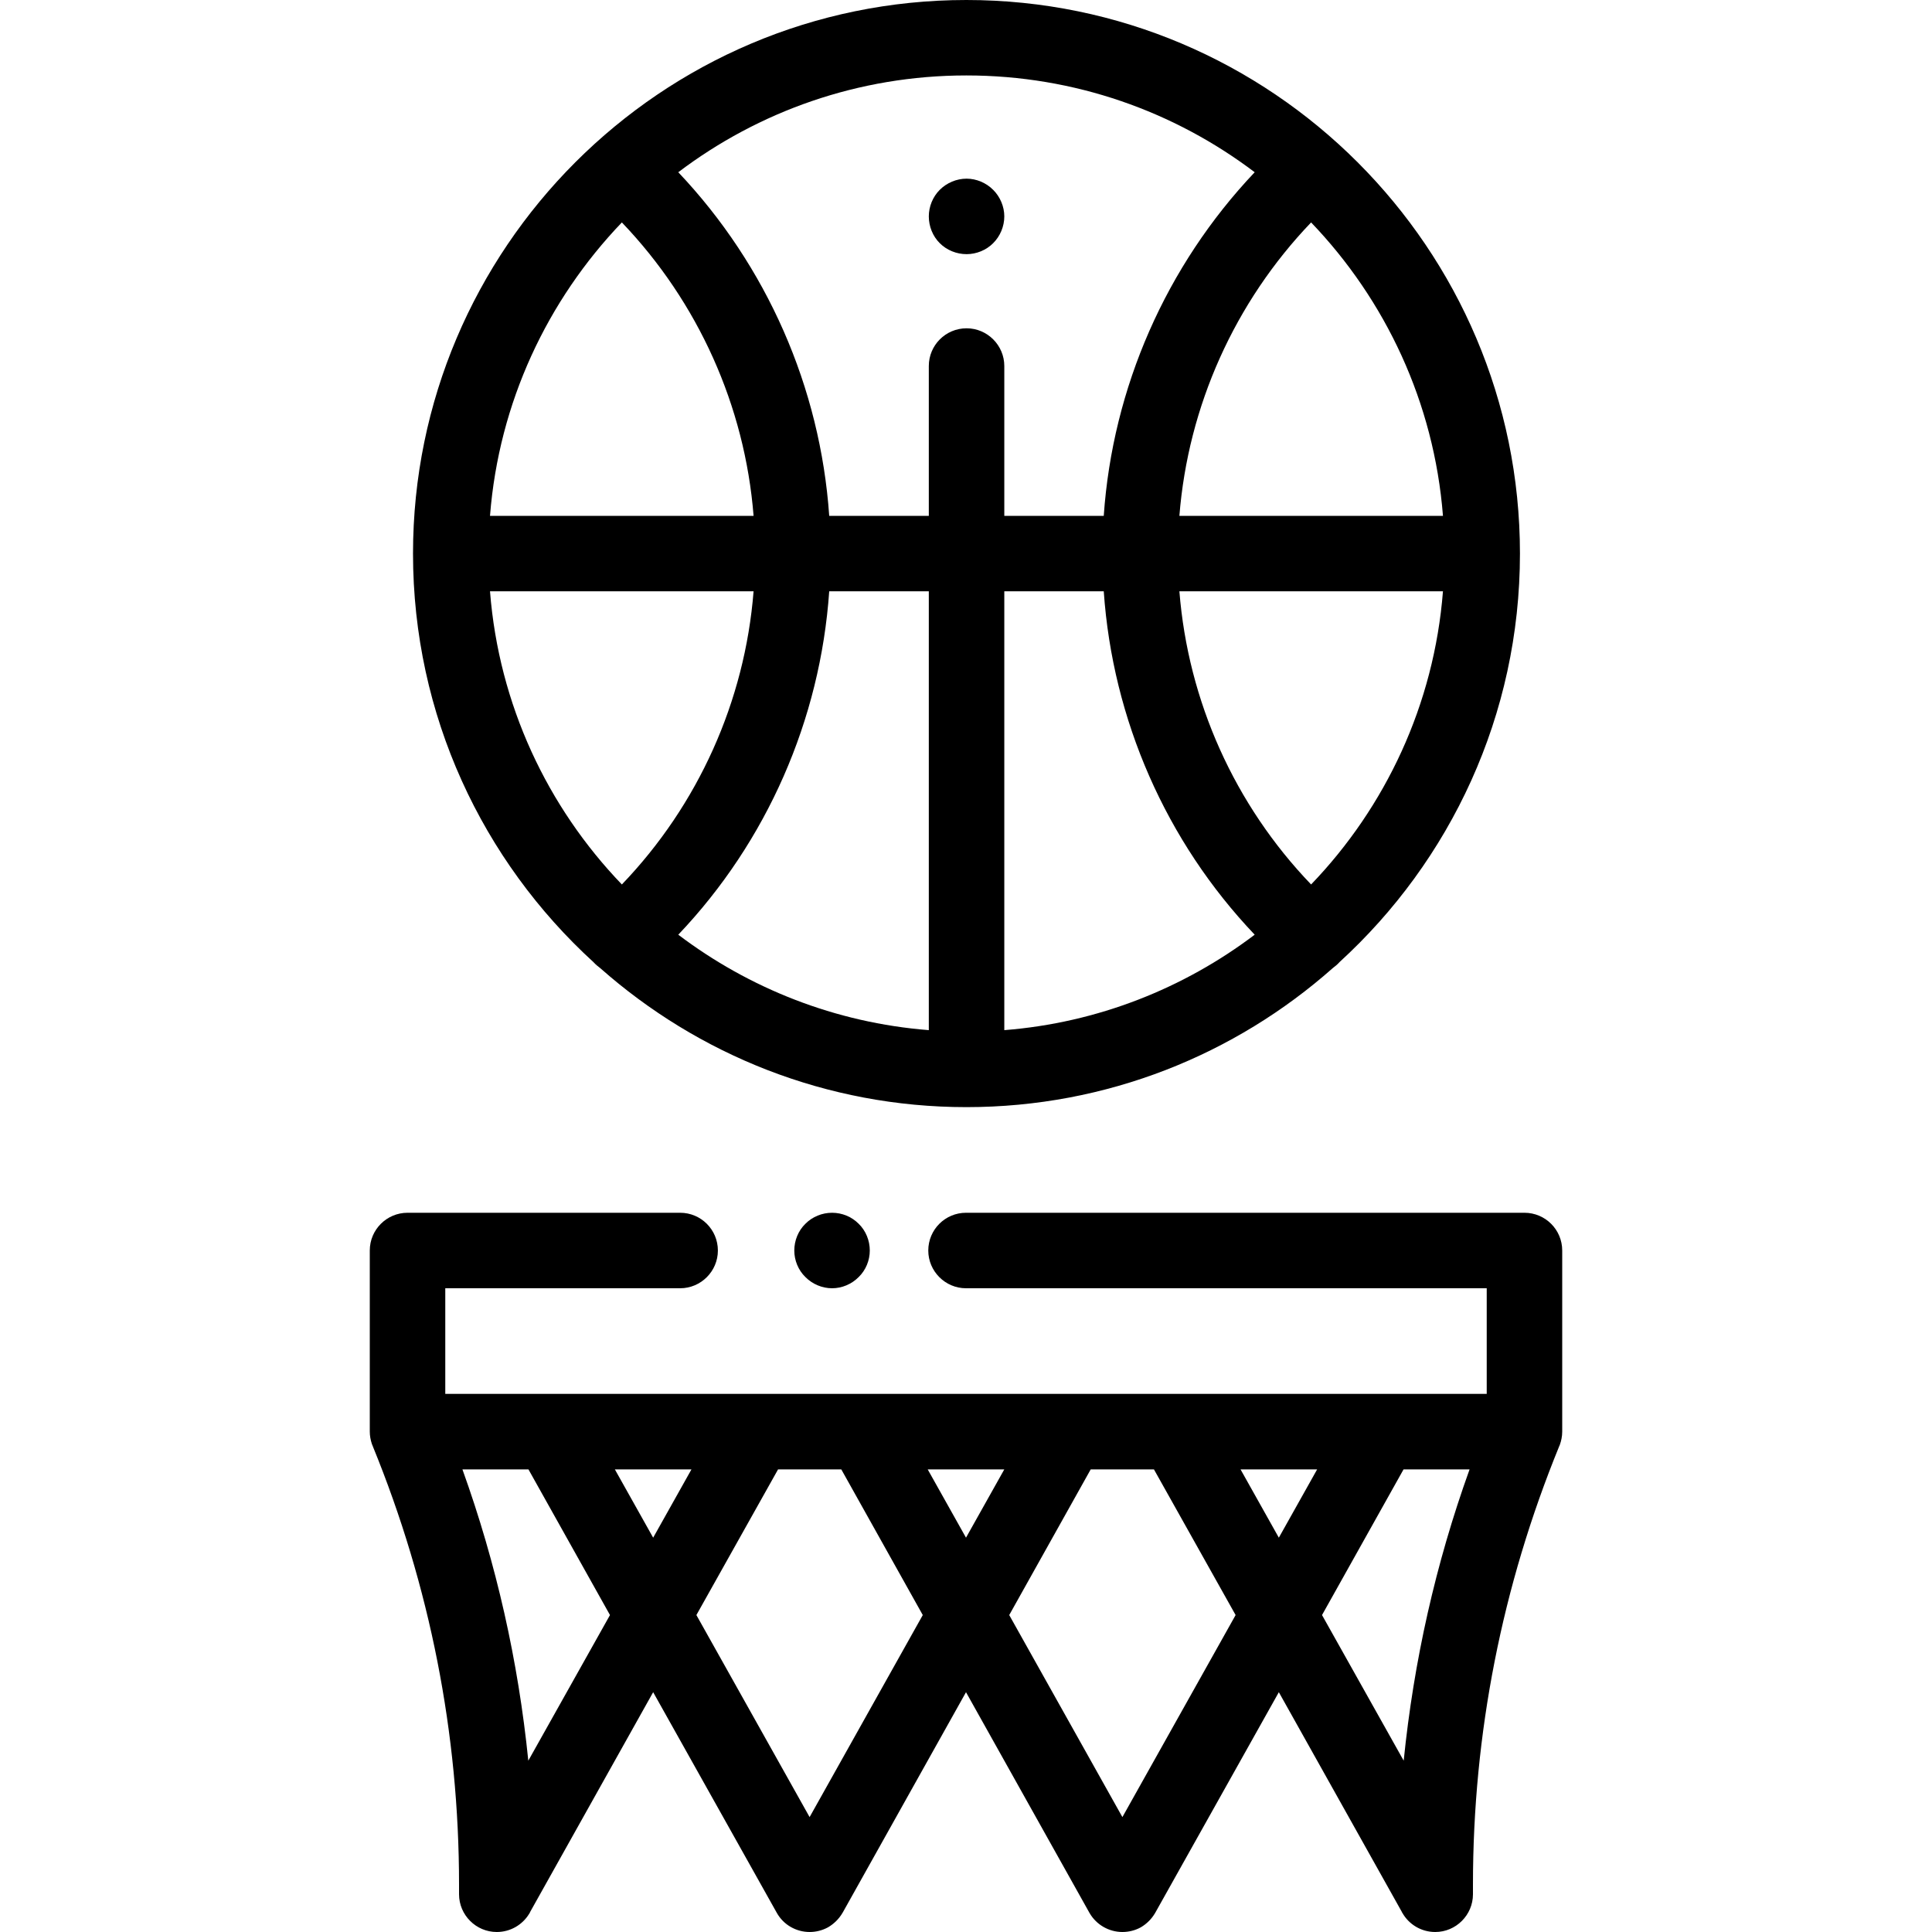
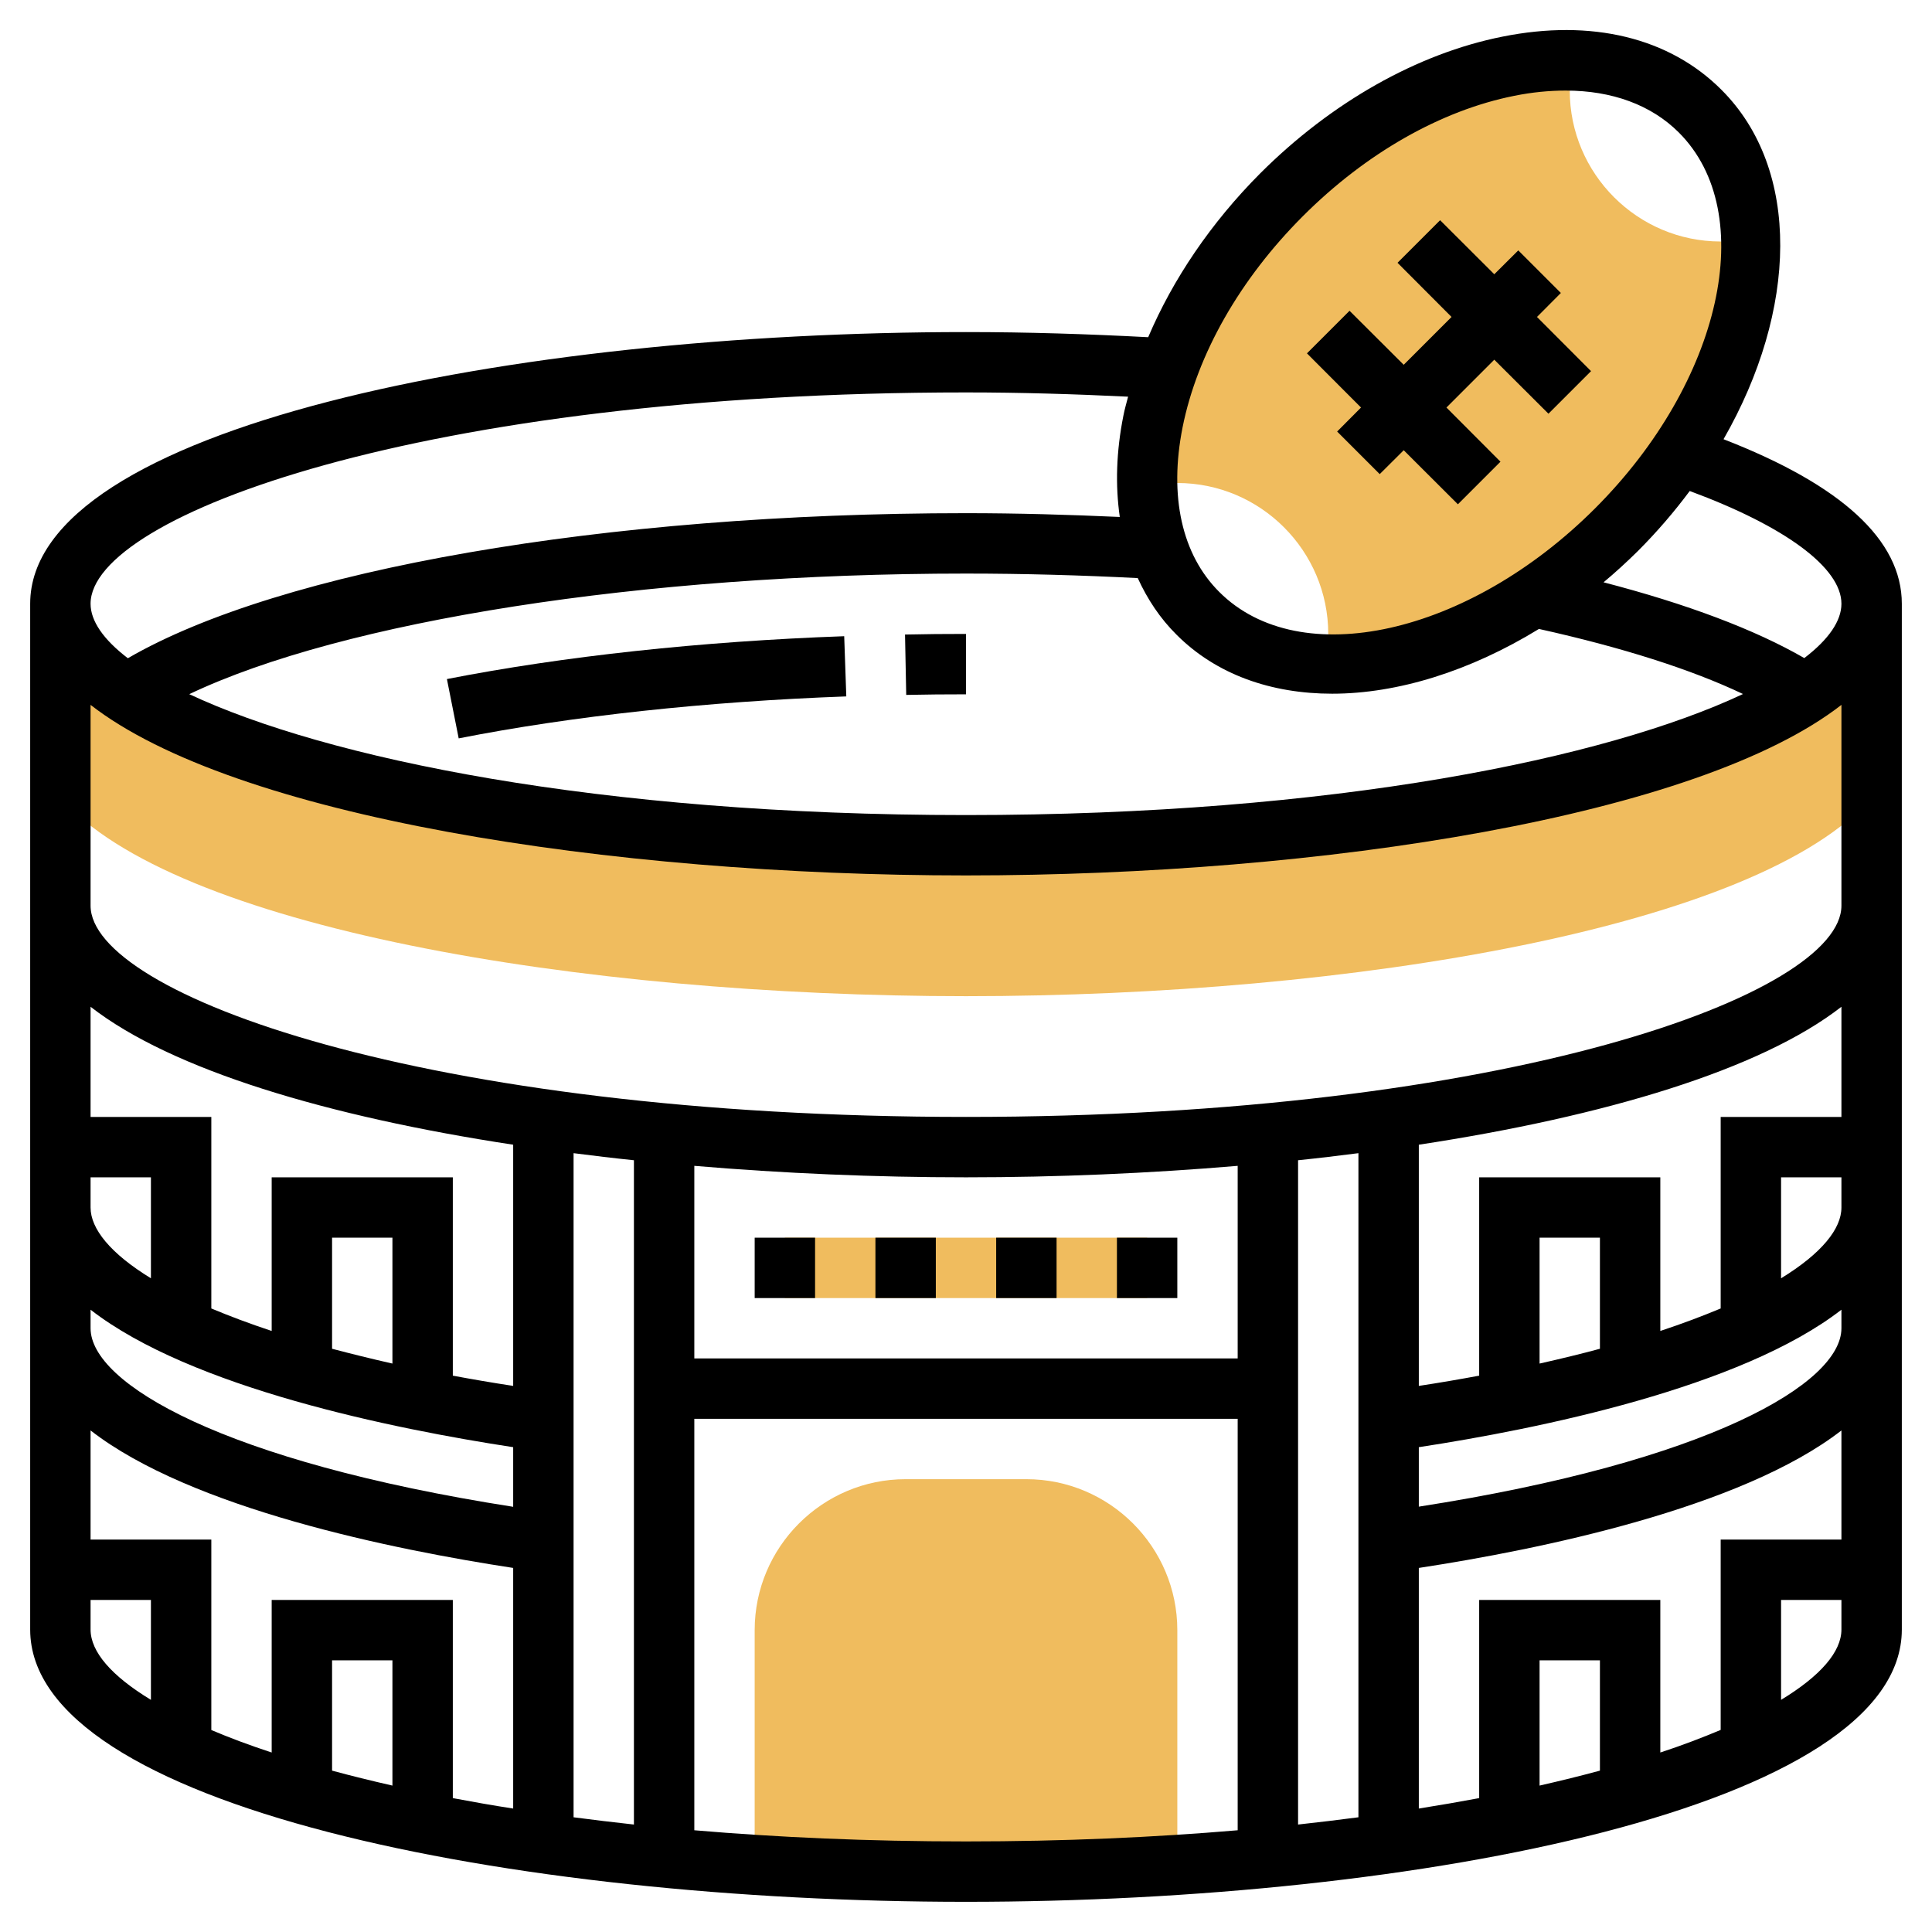
- <svg xmlns="http://www.w3.org/2000/svg" width="40pt" height="40pt" viewBox="0 0 40 40" version="1.1">
+ <svg xmlns="http://www.w3.org/2000/svg" width="50pt" height="50pt" viewBox="0 0 50 50" version="1.1">
  <g id="surface1">
-     <path style=" stroke:none;fill-rule:nonzero;fill:rgb(0%,0%,0%);fill-opacity:1;" d="M 12.289 19.922 C 12.289 19.922 12.289 19.926 12.293 19.926 C 12.332 19.969 12.379 20.008 12.426 20.043 C 14.449 21.832 17.105 22.922 20.008 22.922 C 22.918 22.922 25.574 21.832 27.594 20.043 C 27.641 20.008 27.688 19.969 27.727 19.926 C 27.73 19.926 27.73 19.922 27.73 19.922 C 30.027 17.824 31.469 14.809 31.469 11.461 C 31.469 5.141 26.328 0 20.008 0 C 13.691 0 8.551 5.141 8.551 11.461 C 8.551 14.809 9.992 17.824 12.289 19.922 Z M 19.23 12.242 L 19.23 21.328 C 17.293 21.176 15.508 20.461 14.043 19.352 C 15.879 17.422 16.984 14.898 17.168 12.242 Z M 22.852 12.242 C 23.035 14.898 24.141 17.422 25.977 19.352 C 24.512 20.461 22.727 21.176 20.793 21.328 L 20.793 12.242 Z M 12.875 18.312 C 11.336 16.711 10.328 14.59 10.145 12.242 L 15.602 12.242 C 15.422 14.516 14.457 16.664 12.875 18.312 Z M 27.145 18.312 C 25.562 16.664 24.598 14.516 24.418 12.242 L 29.875 12.242 C 29.691 14.59 28.684 16.711 27.145 18.312 Z M 29.875 10.68 L 24.418 10.68 C 24.598 8.406 25.566 6.254 27.145 4.605 C 28.684 6.211 29.691 8.332 29.875 10.68 Z M 25.977 3.566 C 24.145 5.5 23.035 8.023 22.852 10.68 L 20.793 10.68 L 20.793 7.578 C 20.793 7.148 20.441 6.797 20.012 6.797 C 19.578 6.797 19.23 7.148 19.23 7.578 L 19.23 10.68 L 17.168 10.68 C 16.984 8.023 15.875 5.5 14.043 3.566 C 15.703 2.309 17.77 1.562 20.008 1.562 C 22.25 1.562 24.316 2.309 25.977 3.566 Z M 12.875 4.605 C 14.453 6.254 15.422 8.406 15.602 10.68 L 10.145 10.68 C 10.328 8.332 11.336 6.211 12.875 4.605 Z M 12.875 4.605 " />
-     <path style=" stroke:none;fill-rule:nonzero;fill:rgb(0%,0%,0%);fill-opacity:1;" d="M 20.012 5.262 C 20.215 5.262 20.418 5.18 20.562 5.035 C 20.707 4.891 20.793 4.688 20.793 4.48 C 20.793 4.277 20.707 4.074 20.562 3.93 C 20.418 3.785 20.215 3.699 20.012 3.699 C 19.805 3.699 19.602 3.785 19.457 3.93 C 19.312 4.074 19.23 4.277 19.23 4.48 C 19.23 4.688 19.312 4.891 19.457 5.035 C 19.602 5.18 19.805 5.262 20.012 5.262 Z M 20.012 5.262 " />
-     <path style=" stroke:none;fill-rule:nonzero;fill:rgb(0%,0%,0%);fill-opacity:1;" d="M 16.676 25.336 C 16.527 25.48 16.445 25.684 16.445 25.891 C 16.445 26.094 16.527 26.297 16.676 26.441 C 16.82 26.586 17.02 26.672 17.227 26.672 C 17.434 26.672 17.633 26.586 17.777 26.441 C 17.926 26.297 18.008 26.094 18.008 25.891 C 18.008 25.684 17.926 25.48 17.777 25.336 C 17.633 25.191 17.434 25.109 17.227 25.109 C 17.02 25.109 16.82 25.191 16.676 25.336 Z M 16.676 25.336 " />
-     <path style=" stroke:none;fill-rule:nonzero;fill:rgb(0%,0%,0%);fill-opacity:1;" d="M 32.344 25.891 C 32.344 25.457 31.992 25.109 31.562 25.109 L 20 25.109 C 19.57 25.109 19.219 25.457 19.219 25.891 C 19.219 26.32 19.57 26.672 20 26.672 L 30.781 26.672 L 30.781 28.859 L 9.219 28.859 L 9.219 26.672 L 14.082 26.672 C 14.512 26.672 14.863 26.32 14.863 25.891 C 14.863 25.457 14.512 25.109 14.082 25.109 L 8.438 25.109 C 8.008 25.109 7.656 25.457 7.656 25.891 L 7.656 29.641 C 7.656 29.727 7.672 29.812 7.699 29.895 C 7.703 29.906 7.707 29.918 7.715 29.934 C 7.715 29.938 7.715 29.938 7.719 29.941 C 7.719 29.941 7.719 29.941 7.719 29.945 C 8.902 32.84 9.504 35.891 9.504 39.02 L 9.504 39.219 C 9.504 39.648 9.855 40 10.285 40 C 10.57 40 10.82 39.848 10.957 39.621 C 10.961 39.613 10.965 39.609 10.969 39.602 L 10.973 39.594 C 10.973 39.59 10.973 39.59 10.973 39.59 L 13.523 35.035 L 16.082 39.602 C 16.223 39.855 16.488 40 16.762 40 C 16.891 40 17.023 39.969 17.145 39.902 C 17.27 39.828 17.367 39.73 17.438 39.613 C 17.438 39.609 17.441 39.605 17.445 39.602 L 20 35.035 L 22.555 39.602 C 22.699 39.855 22.965 40 23.238 40 C 23.367 40 23.5 39.969 23.621 39.902 C 23.746 39.828 23.844 39.727 23.914 39.609 C 23.914 39.605 23.918 39.605 23.918 39.602 L 26.477 35.035 L 29.027 39.59 C 29.027 39.59 29.027 39.59 29.027 39.594 L 29.031 39.602 C 29.031 39.602 29.035 39.602 29.035 39.605 C 29.168 39.84 29.422 40 29.715 40 C 30.145 40 30.496 39.648 30.496 39.219 L 30.496 39.02 C 30.496 35.891 31.098 32.84 32.281 29.945 C 32.281 29.941 32.281 29.941 32.281 29.941 C 32.285 29.938 32.285 29.938 32.285 29.938 C 32.289 29.93 32.289 29.922 32.293 29.918 C 32.324 29.832 32.344 29.738 32.344 29.641 Z M 27.27 30.422 L 26.477 31.836 L 25.684 30.422 Z M 20.793 30.422 L 20 31.836 L 19.207 30.422 Z M 14.316 30.422 L 13.523 31.836 L 12.73 30.422 Z M 10.938 36.453 C 10.73 34.395 10.277 32.375 9.574 30.422 L 10.941 30.422 L 12.629 33.438 Z M 16.762 37.621 L 14.418 33.438 L 16.109 30.422 L 17.418 30.422 L 19.105 33.438 Z M 23.238 37.621 L 20.895 33.438 L 22.582 30.422 L 23.891 30.422 L 25.582 33.438 Z M 29.059 30.422 L 30.426 30.422 C 29.723 32.375 29.27 34.395 29.062 36.453 L 27.371 33.438 Z M 29.059 30.422 " />
+     <path style=" stroke:none;fill-rule:nonzero;fill:rgb(94.118%,73.725%,36.863%);fill-opacity:1;" d="M 45.301 6.172 L 45.156 6.195 C 44.926 6.23 44.723 6.25 44.531 6.25 C 42.379 6.25 40.625 4.496 40.625 2.344 C 40.625 2.156 40.645 1.949 40.68 1.719 L 40.703 1.574 C 38.332 1.504 35.488 2.719 33.168 5.043 C 30.844 7.363 29.629 10.207 29.699 12.578 L 29.844 12.555 C 30.074 12.52 30.277 12.5 30.469 12.5 C 32.621 12.5 34.375 14.254 34.375 16.406 C 34.375 16.594 34.355 16.801 34.32 17.031 L 34.297 17.176 C 36.668 17.246 39.512 16.031 41.832 13.707 C 44.156 11.387 45.371 8.539 45.301 6.172 Z M 45.301 6.172 " />
+     <path style=" stroke:none;fill-rule:nonzero;fill:rgb(94.118%,73.725%,36.863%);fill-opacity:1;" d="M 26.562 38.281 L 23.438 38.281 C 21.285 38.281 19.531 40.035 19.531 42.188 L 19.531 48.266 C 21.285 48.375 23.117 48.438 25 48.438 C 26.883 48.438 28.715 48.375 30.469 48.266 L 30.469 42.188 C 30.469 40.035 28.715 38.281 26.562 38.281 Z M 26.562 38.281 " />
+     <path style=" stroke:none;fill-rule:nonzero;fill:rgb(94.118%,73.725%,36.863%);fill-opacity:1;" d="M 25 21.875 C 12.055 21.875 1.562 19.078 1.562 15.625 L 1.562 20.637 C 4.461 23.992 14.996 25.781 25 25.781 C 35.004 25.781 45.539 23.992 48.438 20.637 L 48.438 15.625 C 48.438 19.078 37.945 21.875 25 21.875 Z M 25 21.875 " />
+     <path style=" stroke:none;fill-rule:nonzero;fill:rgb(94.118%,73.725%,36.863%);fill-opacity:1;" d="M 20.312 32.031 L 29.688 32.031 L 29.688 33.594 L 20.312 33.594 Z M 20.312 32.031 " />
+     <path style=" stroke:none;fill-rule:nonzero;fill:rgb(0%,0%,0%);fill-opacity:1;" d="M 34.605 11.168 L 35.707 12.27 L 36.328 11.652 L 37.73 13.051 L 38.832 11.949 L 37.434 10.547 L 38.672 9.309 L 40.074 10.707 L 41.176 9.605 L 39.777 8.203 L 40.395 7.582 L 39.293 6.48 L 38.672 7.098 L 37.27 5.699 L 36.168 6.801 L 37.566 8.203 L 36.328 9.441 L 34.926 8.043 L 33.824 9.145 L 35.223 10.547 Z M 34.605 11.168 " />
+     <path style=" stroke:none;fill-rule:nonzero;fill:rgb(0%,0%,0%);fill-opacity:1;" d="M 11.566 17.574 L 11.871 19.109 C 14.805 18.531 18.273 18.156 21.902 18.023 L 21.848 16.465 C 18.137 16.598 14.582 16.984 11.566 17.574 Z M 11.566 17.574 " />
+     <path style=" stroke:none;fill-rule:nonzero;fill:rgb(0%,0%,0%);fill-opacity:1;" d="M 23.453 17.984 C 23.961 17.973 24.477 17.969 25 17.969 L 25 16.406 C 24.465 16.406 23.941 16.41 23.422 16.422 Z M 23.453 17.984 " />
+     <path style=" stroke:none;fill-rule:nonzero;fill:rgb(0%,0%,0%);fill-opacity:1;" d="M 44.605 11.367 C 46.52 8.027 46.621 4.391 44.551 2.324 C 43.203 0.973 41.188 0.484 38.879 0.949 C 36.684 1.387 34.457 2.645 32.613 4.488 C 31.34 5.766 30.355 7.223 29.715 8.727 C 28.168 8.645 26.59 8.594 25 8.594 C 13.258 8.594 0.781 11.059 0.781 15.625 L 0.781 42.172 C 0.781 46.75 13.258 49.219 25 49.219 C 36.742 49.219 49.219 46.75 49.219 42.172 L 49.219 15.625 C 49.219 13.977 47.656 12.551 44.605 11.367 Z M 47.656 15.625 C 47.656 16.07 47.324 16.551 46.695 17.031 C 45.418 16.293 43.652 15.629 41.5 15.07 C 41.805 14.816 42.098 14.547 42.387 14.262 C 42.883 13.766 43.332 13.242 43.73 12.707 C 46.191 13.617 47.656 14.691 47.656 15.625 Z M 44.531 33.863 C 44.062 34.059 43.547 34.254 42.969 34.445 L 42.969 30.469 L 38.281 30.469 L 38.281 35.602 C 37.781 35.695 37.262 35.785 36.719 35.867 L 36.719 29.625 C 41.516 28.895 45.555 27.691 47.656 26.055 L 47.656 28.906 L 44.531 28.906 Z M 41.406 34.906 C 40.914 35.039 40.398 35.164 39.844 35.289 L 39.844 32.031 L 41.406 32.031 Z M 44.531 44.77 C 44.059 44.969 43.539 45.168 42.969 45.355 L 42.969 41.406 L 38.281 41.406 L 38.281 46.535 C 37.781 46.629 37.258 46.719 36.719 46.805 L 36.719 40.578 C 39.816 40.105 45.055 39.039 47.656 37.02 L 47.656 39.844 L 44.531 39.844 Z M 41.406 45.824 C 40.914 45.957 40.391 46.086 39.844 46.211 L 39.844 42.969 L 41.406 42.969 Z M 10.156 46.211 C 9.609 46.086 9.086 45.957 8.594 45.824 L 8.594 42.969 L 10.156 42.969 Z M 7.031 41.406 L 7.031 45.355 C 6.461 45.168 5.941 44.973 5.469 44.773 L 5.469 39.844 L 2.344 39.844 L 2.344 37.02 C 4.945 39.043 10.184 40.105 13.281 40.578 L 13.281 46.805 C 12.742 46.723 12.219 46.629 11.719 46.535 L 11.719 41.406 Z M 10.156 35.289 C 9.602 35.164 9.086 35.035 8.594 34.906 L 8.594 32.031 L 10.156 32.031 Z M 7.031 30.469 L 7.031 34.445 C 6.453 34.254 5.938 34.059 5.469 33.863 L 5.469 28.906 L 2.344 28.906 L 2.344 26.055 C 4.445 27.691 8.484 28.895 13.281 29.625 L 13.281 35.867 C 12.738 35.785 12.219 35.695 11.719 35.602 L 11.719 30.469 Z M 14.844 29.844 C 15.359 29.91 15.879 29.973 16.406 30.027 L 16.406 47.219 C 15.871 47.16 15.352 47.098 14.844 47.031 Z M 17.969 30.172 C 20.273 30.367 22.648 30.469 25 30.469 C 27.352 30.469 29.727 30.367 32.031 30.172 L 32.031 35.156 L 17.969 35.156 Z M 33.594 30.027 C 34.121 29.973 34.641 29.91 35.156 29.844 L 35.156 47.031 C 34.648 47.098 34.129 47.16 33.594 47.219 Z M 25 28.906 C 10.965 28.906 2.344 25.723 2.344 23.438 L 2.344 18.242 C 6.047 21.125 15.75 22.656 25 22.656 C 34.25 22.656 43.953 21.125 47.656 18.242 L 47.656 23.438 C 47.656 25.723 39.035 28.906 25 28.906 Z M 30.605 11.059 C 30.984 9.164 32.09 7.223 33.719 5.594 C 35.348 3.965 37.289 2.859 39.188 2.48 C 39.648 2.387 40.094 2.344 40.52 2.344 C 41.719 2.344 42.734 2.715 43.449 3.43 C 45.531 5.512 44.562 9.875 41.281 13.156 C 38.004 16.434 33.641 17.406 31.555 15.32 C 30.586 14.355 30.25 12.844 30.605 11.059 Z M 34.477 17.953 C 36.172 17.953 38.051 17.367 39.828 16.277 C 41.977 16.754 43.77 17.324 45.109 17.961 C 41.582 19.621 34.543 21.094 25 21.094 C 15.461 21.094 8.43 19.621 4.898 17.965 C 8.871 16.074 16.625 14.844 25 14.844 C 26.496 14.844 27.984 14.887 29.445 14.961 C 29.695 15.508 30.023 16.004 30.449 16.426 C 31.477 17.457 32.898 17.953 34.477 17.953 Z M 25 10.156 C 26.41 10.156 27.812 10.199 29.195 10.266 C 29.152 10.43 29.105 10.594 29.074 10.754 C 28.887 11.688 28.863 12.566 28.98 13.379 C 27.668 13.32 26.336 13.281 25 13.281 C 15.641 13.281 7.254 14.746 3.309 17.035 C 2.676 16.551 2.344 16.07 2.344 15.625 C 2.344 13.34 10.965 10.156 25 10.156 Z M 2.344 30.469 L 3.906 30.469 L 3.906 33.082 C 2.855 32.438 2.344 31.801 2.344 31.25 Z M 2.344 33.895 C 4.945 35.918 10.184 36.98 13.281 37.453 L 13.281 38.996 C 5.781 37.824 2.344 35.805 2.344 34.375 Z M 2.344 42.172 L 2.344 41.406 L 3.906 41.406 L 3.906 43.992 C 2.883 43.371 2.344 42.746 2.344 42.172 Z M 17.969 47.367 L 17.969 36.719 L 32.031 36.719 L 32.031 47.367 C 29.875 47.551 27.527 47.656 25 47.656 C 22.473 47.656 20.125 47.551 17.969 47.367 Z M 46.094 43.992 L 46.094 41.406 L 47.656 41.406 L 47.656 42.172 C 47.656 42.746 47.117 43.371 46.094 43.992 Z M 36.719 38.992 L 36.719 37.453 C 39.816 36.98 45.055 35.914 47.656 33.895 L 47.656 34.375 C 47.656 35.805 44.219 37.824 36.719 38.992 Z M 46.094 33.082 L 46.094 30.469 L 47.656 30.469 L 47.656 31.25 C 47.656 31.801 47.145 32.438 46.094 33.082 Z M 46.094 33.082 " />
+     <path style=" stroke:none;fill-rule:nonzero;fill:rgb(0%,0%,0%);fill-opacity:1;" d="M 19.531 32.031 L 21.094 32.031 L 21.094 33.594 L 19.531 33.594 Z M 19.531 32.031 " />
+     <path style=" stroke:none;fill-rule:nonzero;fill:rgb(0%,0%,0%);fill-opacity:1;" d="M 22.656 32.031 L 24.219 32.031 L 24.219 33.594 L 22.656 33.594 Z M 22.656 32.031 " />
+     <path style=" stroke:none;fill-rule:nonzero;fill:rgb(0%,0%,0%);fill-opacity:1;" d="M 25.781 32.031 L 27.344 32.031 L 27.344 33.594 L 25.781 33.594 Z M 25.781 32.031 " />
+     <path style=" stroke:none;fill-rule:nonzero;fill:rgb(0%,0%,0%);fill-opacity:1;" d="M 28.906 32.031 L 30.469 32.031 L 30.469 33.594 L 28.906 33.594 Z M 28.906 32.031 " />
  </g>
</svg>
